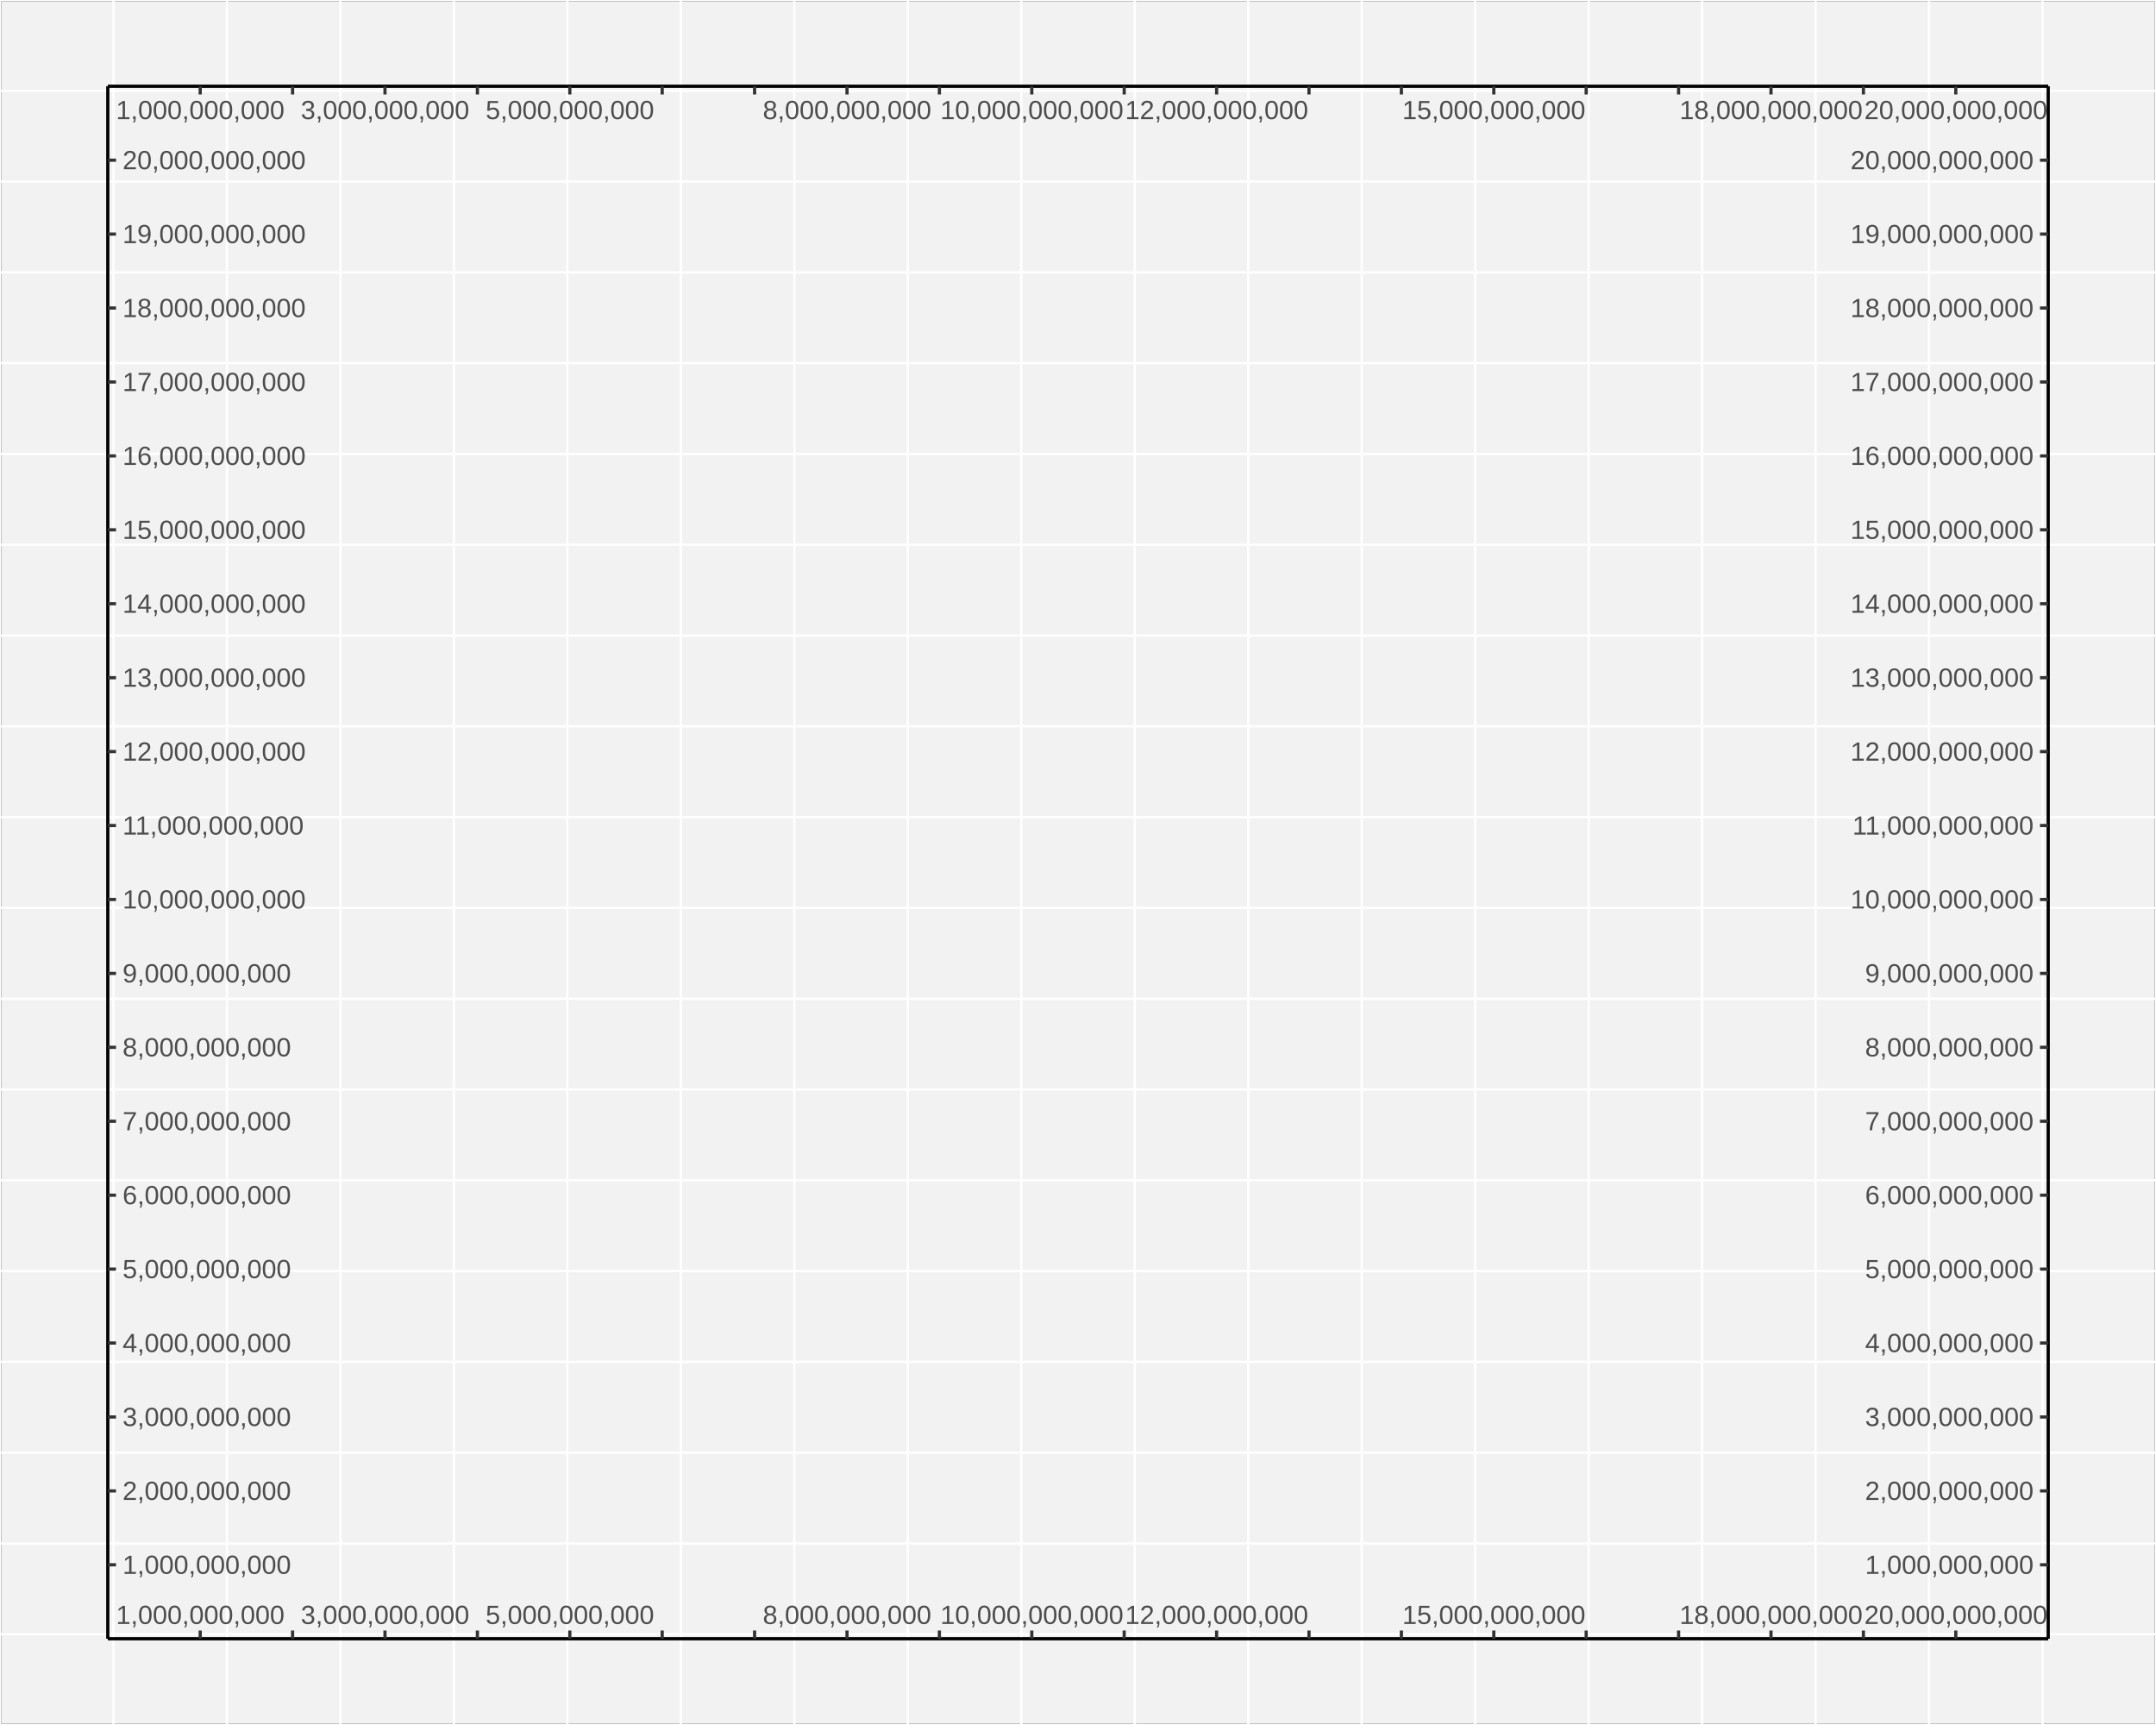
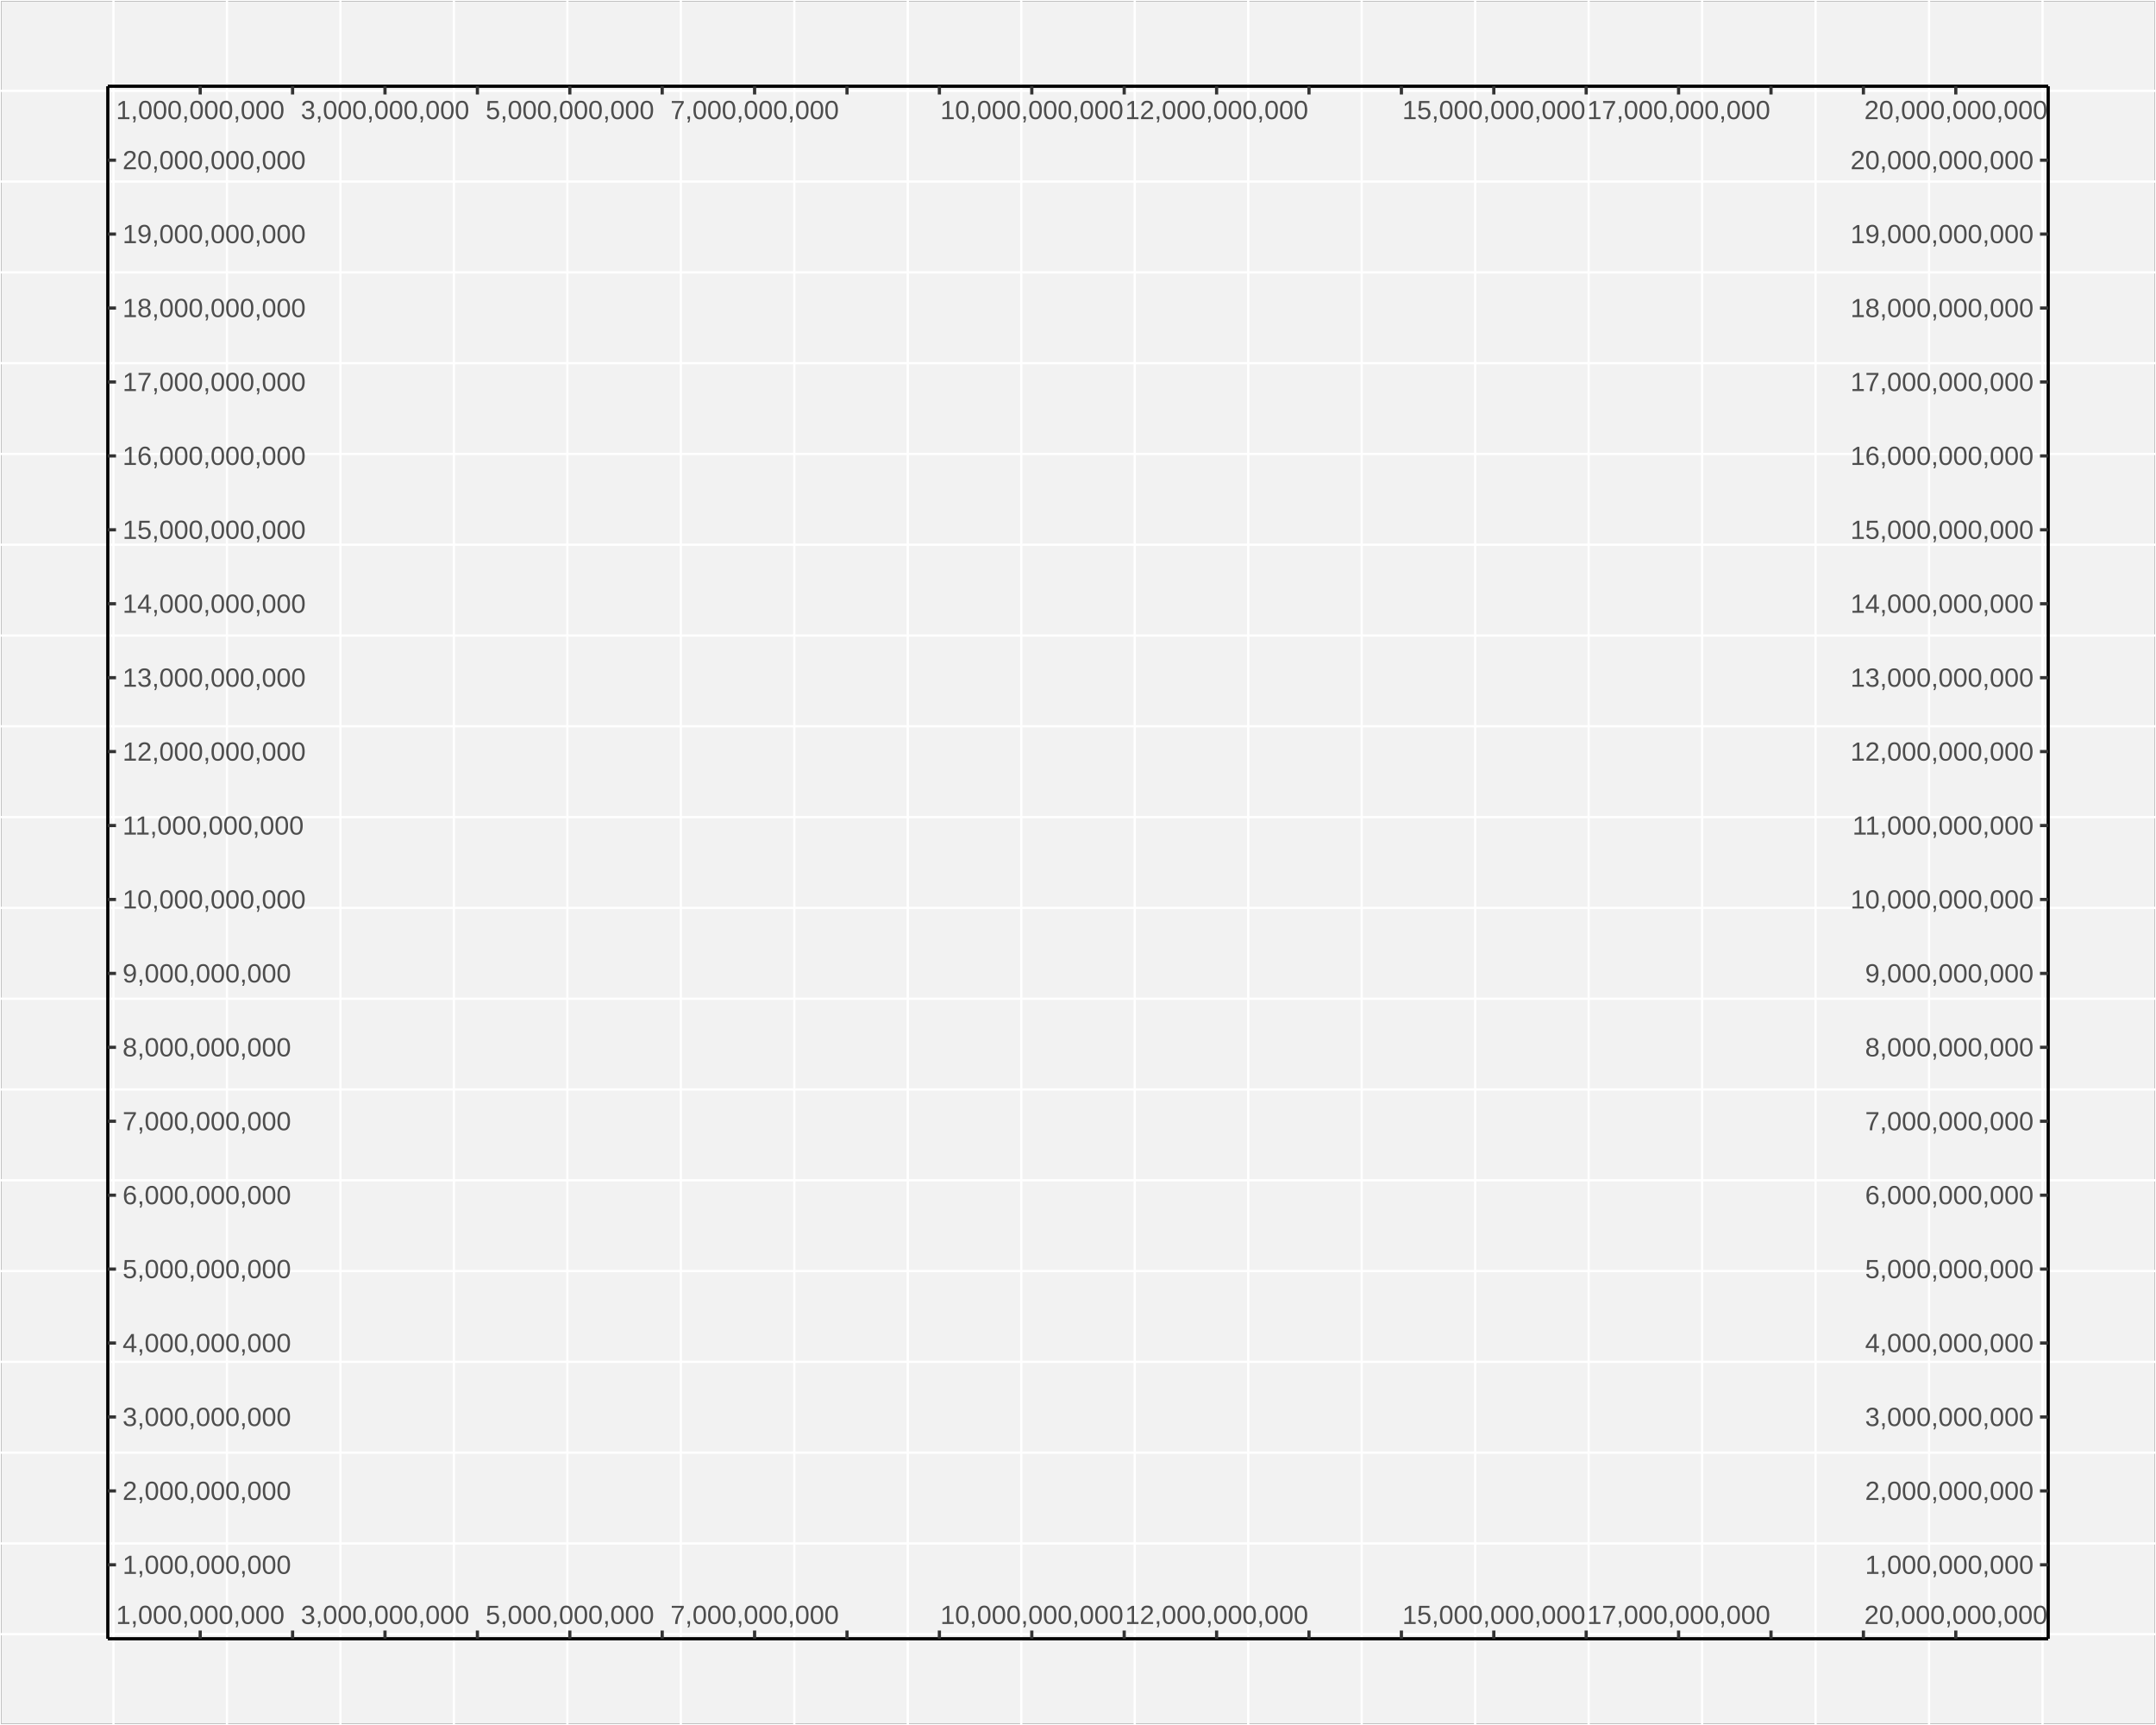
<svg xmlns="http://www.w3.org/2000/svg" viewBox="0 0 720.00 576.00">
  <defs>
    <style type="text/css">
    line, polyline, polygon, path, rect, circle {
      fill: none;
      stroke: #000000;
      stroke-linecap: round;
      stroke-linejoin: round;
      stroke-miterlimit: 10.00;
    }
  </style>
  </defs>
  <rect width="100%" height="100%" style="stroke: none; fill: #FFFFFF;" />
  <rect x="0.00" y="0.00" width="720.00" height="576.00" style="stroke-width: 0.75; fill: #F2F2F2;" />
  <line x1="0.00" y1="576.00" x2="0.00" y2="0.00" style="stroke-width: 0.75; stroke: #FFFFFF;" />
  <line x1="37.89" y1="576.00" x2="37.89" y2="0.00" style="stroke-width: 0.75; stroke: #FFFFFF;" />
  <line x1="75.79" y1="576.00" x2="75.79" y2="0.00" style="stroke-width: 0.75; stroke: #FFFFFF;" />
  <line x1="113.68" y1="576.00" x2="113.68" y2="0.00" style="stroke-width: 0.75; stroke: #FFFFFF;" />
  <line x1="151.58" y1="576.00" x2="151.58" y2="0.00" style="stroke-width: 0.75; stroke: #FFFFFF;" />
  <line x1="189.47" y1="576.00" x2="189.47" y2="0.00" style="stroke-width: 0.75; stroke: #FFFFFF;" />
  <line x1="227.37" y1="576.00" x2="227.37" y2="0.00" style="stroke-width: 0.75; stroke: #FFFFFF;" />
  <line x1="265.26" y1="576.00" x2="265.26" y2="0.00" style="stroke-width: 0.75; stroke: #FFFFFF;" />
  <line x1="303.16" y1="576.00" x2="303.16" y2="0.00" style="stroke-width: 0.75; stroke: #FFFFFF;" />
  <line x1="341.05" y1="576.00" x2="341.05" y2="0.00" style="stroke-width: 0.75; stroke: #FFFFFF;" />
  <line x1="378.95" y1="576.00" x2="378.95" y2="0.00" style="stroke-width: 0.75; stroke: #FFFFFF;" />
  <line x1="416.84" y1="576.00" x2="416.84" y2="0.00" style="stroke-width: 0.75; stroke: #FFFFFF;" />
  <line x1="454.74" y1="576.00" x2="454.74" y2="0.00" style="stroke-width: 0.75; stroke: #FFFFFF;" />
  <line x1="492.63" y1="576.00" x2="492.63" y2="0.00" style="stroke-width: 0.75; stroke: #FFFFFF;" />
  <line x1="530.53" y1="576.00" x2="530.53" y2="0.00" style="stroke-width: 0.75; stroke: #FFFFFF;" />
  <line x1="568.42" y1="576.00" x2="568.42" y2="0.00" style="stroke-width: 0.75; stroke: #FFFFFF;" />
  <line x1="606.32" y1="576.00" x2="606.32" y2="0.00" style="stroke-width: 0.75; stroke: #FFFFFF;" />
  <line x1="644.21" y1="576.00" x2="644.21" y2="0.00" style="stroke-width: 0.75; stroke: #FFFFFF;" />
  <line x1="682.11" y1="576.00" x2="682.11" y2="0.00" style="stroke-width: 0.75; stroke: #FFFFFF;" />
  <line x1="720.00" y1="576.00" x2="720.00" y2="0.00" style="stroke-width: 0.75; stroke: #FFFFFF;" />
  <line x1="0.00" y1="576.00" x2="720.00" y2="576.00" style="stroke-width: 0.75; stroke: #FFFFFF;" />
  <line x1="0.00" y1="545.68" x2="720.00" y2="545.68" style="stroke-width: 0.75; stroke: #FFFFFF;" />
  <line x1="0.00" y1="515.37" x2="720.00" y2="515.37" style="stroke-width: 0.75; stroke: #FFFFFF;" />
  <line x1="0.00" y1="485.05" x2="720.00" y2="485.05" style="stroke-width: 0.75; stroke: #FFFFFF;" />
  <line x1="0.00" y1="454.74" x2="720.00" y2="454.74" style="stroke-width: 0.75; stroke: #FFFFFF;" />
  <line x1="0.00" y1="424.42" x2="720.00" y2="424.42" style="stroke-width: 0.75; stroke: #FFFFFF;" />
  <line x1="0.00" y1="394.11" x2="720.00" y2="394.11" style="stroke-width: 0.75; stroke: #FFFFFF;" />
  <line x1="0.00" y1="363.79" x2="720.00" y2="363.79" style="stroke-width: 0.75; stroke: #FFFFFF;" />
  <line x1="0.00" y1="333.47" x2="720.00" y2="333.47" style="stroke-width: 0.75; stroke: #FFFFFF;" />
  <line x1="0.00" y1="303.16" x2="720.00" y2="303.16" style="stroke-width: 0.75; stroke: #FFFFFF;" />
  <line x1="0.00" y1="272.84" x2="720.00" y2="272.84" style="stroke-width: 0.75; stroke: #FFFFFF;" />
  <line x1="0.00" y1="242.53" x2="720.00" y2="242.53" style="stroke-width: 0.75; stroke: #FFFFFF;" />
  <line x1="0.00" y1="212.21" x2="720.00" y2="212.21" style="stroke-width: 0.75; stroke: #FFFFFF;" />
  <line x1="0.00" y1="181.89" x2="720.00" y2="181.89" style="stroke-width: 0.75; stroke: #FFFFFF;" />
  <line x1="0.00" y1="151.58" x2="720.00" y2="151.58" style="stroke-width: 0.75; stroke: #FFFFFF;" />
  <line x1="0.00" y1="121.26" x2="720.00" y2="121.26" style="stroke-width: 0.75; stroke: #FFFFFF;" />
  <line x1="0.00" y1="90.95" x2="720.00" y2="90.95" style="stroke-width: 0.75; stroke: #FFFFFF;" />
  <line x1="0.00" y1="60.63" x2="720.00" y2="60.63" style="stroke-width: 0.75; stroke: #FFFFFF;" />
  <line x1="0.00" y1="30.32" x2="720.00" y2="30.32" style="stroke-width: 0.75; stroke: #FFFFFF;" />
  <line x1="0.00" y1="0.00" x2="720.00" y2="0.00" style="stroke-width: 0.75; stroke: #FFFFFF;" />
  <polyline points="36.00,547.20 684.00,547.20 " style="stroke-width: 1.07; stroke-linecap: butt;" />
  <text x="38.75" y="542.27" style="font-size: 8.80px; fill: #4D4D4D; font-family: Liberation Sans;" textLength="56.22px" lengthAdjust="spacingAndGlyphs">1,000,000,000</text>
  <text x="622.59" y="542.27" style="font-size: 8.80px; fill: #4D4D4D; font-family: Liberation Sans;" textLength="61.11px" lengthAdjust="spacingAndGlyphs">20,000,000,000</text>
  <text x="314.02" y="542.27" style="font-size: 8.80px; fill: #4D4D4D; font-family: Liberation Sans;" textLength="61.11px" lengthAdjust="spacingAndGlyphs">10,000,000,000</text>
  <text x="162.18" y="542.27" style="font-size: 8.80px; fill: #4D4D4D; font-family: Liberation Sans;" textLength="56.22px" lengthAdjust="spacingAndGlyphs">5,000,000,000</text>
  <text x="100.46" y="542.27" style="font-size: 8.80px; fill: #4D4D4D; font-family: Liberation Sans;" textLength="56.22px" lengthAdjust="spacingAndGlyphs">3,000,000,000</text>
-   <text x="254.75" y="542.27" style="font-size: 8.80px; fill: #4D4D4D; font-family: Liberation Sans;" textLength="56.22px" lengthAdjust="spacingAndGlyphs">8,000,000,000</text>
+   <text x="223.89" y="542.27" style="font-size: 8.80px; fill: #4D4D4D; font-family: Liberation Sans;" textLength="56.22px" lengthAdjust="spacingAndGlyphs">7,000,000,000</text>
  <text x="468.30" y="542.27" style="font-size: 8.80px; fill: #4D4D4D; font-family: Liberation Sans;" textLength="61.11px" lengthAdjust="spacingAndGlyphs">15,000,000,000</text>
  <text x="375.73" y="542.27" style="font-size: 8.80px; fill: #4D4D4D; font-family: Liberation Sans;" textLength="61.11px" lengthAdjust="spacingAndGlyphs">12,000,000,000</text>
-   <text x="560.87" y="542.27" style="font-size: 8.80px; fill: #4D4D4D; font-family: Liberation Sans;" textLength="61.11px" lengthAdjust="spacingAndGlyphs">18,000,000,000</text>
+   <text x="530.02" y="542.27" style="font-size: 8.80px; fill: #4D4D4D; font-family: Liberation Sans;" textLength="61.11px" lengthAdjust="spacingAndGlyphs">17,000,000,000</text>
  <polyline points="66.86,547.20 66.86,544.46 " style="stroke-width: 1.07; stroke: #333333; stroke-linecap: butt;" />
  <polyline points="653.14,547.20 653.14,544.46 " style="stroke-width: 1.07; stroke: #333333; stroke-linecap: butt;" />
  <polyline points="344.57,547.20 344.57,544.46 " style="stroke-width: 1.07; stroke: #333333; stroke-linecap: butt;" />
-   <polyline points="97.71,547.20 97.71,544.46 " style="stroke-width: 1.07; stroke: #333333; stroke-linecap: butt;" />
-   <polyline points="313.71,547.20 313.71,544.46 " style="stroke-width: 1.07; stroke: #333333; stroke-linecap: butt;" />
  <polyline points="190.29,547.20 190.29,544.46 " style="stroke-width: 1.07; stroke: #333333; stroke-linecap: butt;" />
  <polyline points="128.57,547.20 128.57,544.46 " style="stroke-width: 1.07; stroke: #333333; stroke-linecap: butt;" />
+   <polyline points="97.71,547.20 97.71,544.46 " style="stroke-width: 1.07; stroke: #333333; stroke-linecap: butt;" />
  <polyline points="159.43,547.20 159.43,544.46 " style="stroke-width: 1.07; stroke: #333333; stroke-linecap: butt;" />
+   <polyline points="252.00,547.20 252.00,544.46 " style="stroke-width: 1.07; stroke: #333333; stroke-linecap: butt;" />
  <polyline points="221.14,547.20 221.14,544.46 " style="stroke-width: 1.07; stroke: #333333; stroke-linecap: butt;" />
  <polyline points="282.86,547.20 282.86,544.46 " style="stroke-width: 1.07; stroke: #333333; stroke-linecap: butt;" />
-   <polyline points="252.00,547.20 252.00,544.46 " style="stroke-width: 1.07; stroke: #333333; stroke-linecap: butt;" />
-   <polyline points="375.43,547.20 375.43,544.46 " style="stroke-width: 1.07; stroke: #333333; stroke-linecap: butt;" />
-   <polyline points="622.29,547.20 622.29,544.46 " style="stroke-width: 1.07; stroke: #333333; stroke-linecap: butt;" />
+   <polyline points="313.71,547.20 313.71,544.46 " style="stroke-width: 1.07; stroke: #333333; stroke-linecap: butt;" />
  <polyline points="498.86,547.20 498.86,544.46 " style="stroke-width: 1.07; stroke: #333333; stroke-linecap: butt;" />
  <polyline points="406.29,547.20 406.29,544.46 " style="stroke-width: 1.07; stroke: #333333; stroke-linecap: butt;" />
+   <polyline points="375.43,547.20 375.43,544.46 " style="stroke-width: 1.07; stroke: #333333; stroke-linecap: butt;" />
+   <polyline points="437.14,547.20 437.14,544.46 " style="stroke-width: 1.07; stroke: #333333; stroke-linecap: butt;" />
  <polyline points="468.00,547.20 468.00,544.46 " style="stroke-width: 1.07; stroke: #333333; stroke-linecap: butt;" />
-   <polyline points="437.14,547.20 437.14,544.46 " style="stroke-width: 1.07; stroke: #333333; stroke-linecap: butt;" />
+   <polyline points="560.57,547.20 560.57,544.46 " style="stroke-width: 1.07; stroke: #333333; stroke-linecap: butt;" />
  <polyline points="529.71,547.20 529.71,544.46 " style="stroke-width: 1.07; stroke: #333333; stroke-linecap: butt;" />
  <polyline points="591.43,547.20 591.43,544.46 " style="stroke-width: 1.07; stroke: #333333; stroke-linecap: butt;" />
-   <polyline points="560.57,547.20 560.57,544.46 " style="stroke-width: 1.07; stroke: #333333; stroke-linecap: butt;" />
+   <polyline points="622.29,547.20 622.29,544.46 " style="stroke-width: 1.07; stroke: #333333; stroke-linecap: butt;" />
  <polyline points="36.00,547.20 36.00,28.80 " style="stroke-width: 1.07; stroke-linecap: butt;" />
  <polyline points="36.00,522.51 38.74,522.51 " style="stroke-width: 1.07; stroke: #333333; stroke-linecap: butt;" />
  <polyline points="36.00,53.49 38.74,53.49 " style="stroke-width: 1.07; stroke: #333333; stroke-linecap: butt;" />
  <polyline points="36.00,300.34 38.74,300.34 " style="stroke-width: 1.07; stroke: #333333; stroke-linecap: butt;" />
-   <polyline points="36.00,497.83 38.74,497.83 " style="stroke-width: 1.07; stroke: #333333; stroke-linecap: butt;" />
-   <polyline points="36.00,325.03 38.74,325.03 " style="stroke-width: 1.07; stroke: #333333; stroke-linecap: butt;" />
  <polyline points="36.00,423.77 38.74,423.77 " style="stroke-width: 1.07; stroke: #333333; stroke-linecap: butt;" />
  <polyline points="36.00,473.14 38.74,473.14 " style="stroke-width: 1.07; stroke: #333333; stroke-linecap: butt;" />
+   <polyline points="36.00,497.83 38.74,497.83 " style="stroke-width: 1.07; stroke: #333333; stroke-linecap: butt;" />
  <polyline points="36.00,448.46 38.74,448.46 " style="stroke-width: 1.07; stroke: #333333; stroke-linecap: butt;" />
+   <polyline points="36.00,374.40 38.74,374.40 " style="stroke-width: 1.07; stroke: #333333; stroke-linecap: butt;" />
  <polyline points="36.00,399.09 38.74,399.09 " style="stroke-width: 1.07; stroke: #333333; stroke-linecap: butt;" />
  <polyline points="36.00,349.71 38.74,349.71 " style="stroke-width: 1.07; stroke: #333333; stroke-linecap: butt;" />
-   <polyline points="36.00,374.40 38.74,374.40 " style="stroke-width: 1.07; stroke: #333333; stroke-linecap: butt;" />
-   <polyline points="36.00,275.66 38.74,275.66 " style="stroke-width: 1.07; stroke: #333333; stroke-linecap: butt;" />
-   <polyline points="36.00,78.17 38.74,78.17 " style="stroke-width: 1.07; stroke: #333333; stroke-linecap: butt;" />
+   <polyline points="36.00,325.03 38.74,325.03 " style="stroke-width: 1.07; stroke: #333333; stroke-linecap: butt;" />
  <polyline points="36.00,176.91 38.74,176.91 " style="stroke-width: 1.07; stroke: #333333; stroke-linecap: butt;" />
  <polyline points="36.00,250.97 38.74,250.97 " style="stroke-width: 1.07; stroke: #333333; stroke-linecap: butt;" />
+   <polyline points="36.00,275.66 38.74,275.66 " style="stroke-width: 1.07; stroke: #333333; stroke-linecap: butt;" />
+   <polyline points="36.00,226.29 38.74,226.29 " style="stroke-width: 1.07; stroke: #333333; stroke-linecap: butt;" />
  <polyline points="36.00,201.60 38.74,201.60 " style="stroke-width: 1.07; stroke: #333333; stroke-linecap: butt;" />
-   <polyline points="36.00,226.29 38.74,226.29 " style="stroke-width: 1.07; stroke: #333333; stroke-linecap: butt;" />
+   <polyline points="36.00,127.54 38.74,127.54 " style="stroke-width: 1.07; stroke: #333333; stroke-linecap: butt;" />
  <polyline points="36.00,152.23 38.74,152.23 " style="stroke-width: 1.07; stroke: #333333; stroke-linecap: butt;" />
  <polyline points="36.00,102.86 38.74,102.86 " style="stroke-width: 1.07; stroke: #333333; stroke-linecap: butt;" />
-   <polyline points="36.00,127.54 38.74,127.54 " style="stroke-width: 1.07; stroke: #333333; stroke-linecap: butt;" />
+   <polyline points="36.00,78.17 38.74,78.17 " style="stroke-width: 1.07; stroke: #333333; stroke-linecap: butt;" />
  <text x="40.93" y="525.54" style="font-size: 8.80px; fill: #4D4D4D; font-family: Liberation Sans;" textLength="56.22px" lengthAdjust="spacingAndGlyphs">1,000,000,000</text>
  <text x="40.93" y="56.51" style="font-size: 8.80px; fill: #4D4D4D; font-family: Liberation Sans;" textLength="61.11px" lengthAdjust="spacingAndGlyphs">20,000,000,000</text>
  <text x="40.93" y="303.37" style="font-size: 8.80px; fill: #4D4D4D; font-family: Liberation Sans;" textLength="61.11px" lengthAdjust="spacingAndGlyphs">10,000,000,000</text>
-   <text x="40.93" y="500.85" style="font-size: 8.80px; fill: #4D4D4D; font-family: Liberation Sans;" textLength="56.22px" lengthAdjust="spacingAndGlyphs">2,000,000,000</text>
-   <text x="40.93" y="328.05" style="font-size: 8.80px; fill: #4D4D4D; font-family: Liberation Sans;" textLength="56.22px" lengthAdjust="spacingAndGlyphs">9,000,000,000</text>
  <text x="40.93" y="426.79" style="font-size: 8.80px; fill: #4D4D4D; font-family: Liberation Sans;" textLength="56.22px" lengthAdjust="spacingAndGlyphs">5,000,000,000</text>
  <text x="40.93" y="476.17" style="font-size: 8.80px; fill: #4D4D4D; font-family: Liberation Sans;" textLength="56.22px" lengthAdjust="spacingAndGlyphs">3,000,000,000</text>
+   <text x="40.93" y="500.85" style="font-size: 8.80px; fill: #4D4D4D; font-family: Liberation Sans;" textLength="56.22px" lengthAdjust="spacingAndGlyphs">2,000,000,000</text>
  <text x="40.93" y="451.48" style="font-size: 8.80px; fill: #4D4D4D; font-family: Liberation Sans;" textLength="56.22px" lengthAdjust="spacingAndGlyphs">4,000,000,000</text>
+   <text x="40.93" y="377.42" style="font-size: 8.80px; fill: #4D4D4D; font-family: Liberation Sans;" textLength="56.22px" lengthAdjust="spacingAndGlyphs">7,000,000,000</text>
  <text x="40.93" y="402.11" style="font-size: 8.80px; fill: #4D4D4D; font-family: Liberation Sans;" textLength="56.22px" lengthAdjust="spacingAndGlyphs">6,000,000,000</text>
  <text x="40.93" y="352.74" style="font-size: 8.80px; fill: #4D4D4D; font-family: Liberation Sans;" textLength="56.22px" lengthAdjust="spacingAndGlyphs">8,000,000,000</text>
-   <text x="40.93" y="377.42" style="font-size: 8.80px; fill: #4D4D4D; font-family: Liberation Sans;" textLength="56.22px" lengthAdjust="spacingAndGlyphs">7,000,000,000</text>
-   <text x="40.93" y="278.68" style="font-size: 8.80px; fill: #4D4D4D; font-family: Liberation Sans;" textLength="60.45px" lengthAdjust="spacingAndGlyphs">11,000,000,000</text>
-   <text x="40.93" y="81.19" style="font-size: 8.80px; fill: #4D4D4D; font-family: Liberation Sans;" textLength="61.11px" lengthAdjust="spacingAndGlyphs">19,000,000,000</text>
+   <text x="40.93" y="328.05" style="font-size: 8.80px; fill: #4D4D4D; font-family: Liberation Sans;" textLength="56.22px" lengthAdjust="spacingAndGlyphs">9,000,000,000</text>
  <text x="40.93" y="179.94" style="font-size: 8.80px; fill: #4D4D4D; font-family: Liberation Sans;" textLength="61.11px" lengthAdjust="spacingAndGlyphs">15,000,000,000</text>
  <text x="40.93" y="253.99" style="font-size: 8.80px; fill: #4D4D4D; font-family: Liberation Sans;" textLength="61.11px" lengthAdjust="spacingAndGlyphs">12,000,000,000</text>
+   <text x="40.93" y="278.68" style="font-size: 8.80px; fill: #4D4D4D; font-family: Liberation Sans;" textLength="60.45px" lengthAdjust="spacingAndGlyphs">11,000,000,000</text>
+   <text x="40.93" y="229.31" style="font-size: 8.80px; fill: #4D4D4D; font-family: Liberation Sans;" textLength="61.11px" lengthAdjust="spacingAndGlyphs">13,000,000,000</text>
  <text x="40.93" y="204.62" style="font-size: 8.80px; fill: #4D4D4D; font-family: Liberation Sans;" textLength="61.11px" lengthAdjust="spacingAndGlyphs">14,000,000,000</text>
-   <text x="40.93" y="229.31" style="font-size: 8.80px; fill: #4D4D4D; font-family: Liberation Sans;" textLength="61.11px" lengthAdjust="spacingAndGlyphs">13,000,000,000</text>
+   <text x="40.93" y="130.57" style="font-size: 8.80px; fill: #4D4D4D; font-family: Liberation Sans;" textLength="61.11px" lengthAdjust="spacingAndGlyphs">17,000,000,000</text>
  <text x="40.93" y="155.25" style="font-size: 8.80px; fill: #4D4D4D; font-family: Liberation Sans;" textLength="61.11px" lengthAdjust="spacingAndGlyphs">16,000,000,000</text>
  <text x="40.93" y="105.88" style="font-size: 8.80px; fill: #4D4D4D; font-family: Liberation Sans;" textLength="61.11px" lengthAdjust="spacingAndGlyphs">18,000,000,000</text>
-   <text x="40.93" y="130.57" style="font-size: 8.80px; fill: #4D4D4D; font-family: Liberation Sans;" textLength="61.11px" lengthAdjust="spacingAndGlyphs">17,000,000,000</text>
+   <text x="40.93" y="81.19" style="font-size: 8.80px; fill: #4D4D4D; font-family: Liberation Sans;" textLength="61.11px" lengthAdjust="spacingAndGlyphs">19,000,000,000</text>
  <polyline points="36.00,28.80 684.00,28.80 " style="stroke-width: 1.07; stroke-linecap: butt;" />
  <polyline points="66.86,31.54 66.86,28.80 " style="stroke-width: 1.07; stroke: #333333; stroke-linecap: butt;" />
  <polyline points="653.14,31.54 653.14,28.80 " style="stroke-width: 1.07; stroke: #333333; stroke-linecap: butt;" />
  <polyline points="344.57,31.54 344.57,28.80 " style="stroke-width: 1.07; stroke: #333333; stroke-linecap: butt;" />
-   <polyline points="97.71,31.54 97.71,28.80 " style="stroke-width: 1.07; stroke: #333333; stroke-linecap: butt;" />
-   <polyline points="313.71,31.54 313.71,28.80 " style="stroke-width: 1.07; stroke: #333333; stroke-linecap: butt;" />
  <polyline points="190.29,31.54 190.29,28.80 " style="stroke-width: 1.07; stroke: #333333; stroke-linecap: butt;" />
  <polyline points="128.57,31.54 128.57,28.80 " style="stroke-width: 1.07; stroke: #333333; stroke-linecap: butt;" />
+   <polyline points="97.71,31.54 97.71,28.80 " style="stroke-width: 1.07; stroke: #333333; stroke-linecap: butt;" />
  <polyline points="159.43,31.54 159.43,28.80 " style="stroke-width: 1.07; stroke: #333333; stroke-linecap: butt;" />
+   <polyline points="252.00,31.54 252.00,28.80 " style="stroke-width: 1.07; stroke: #333333; stroke-linecap: butt;" />
  <polyline points="221.14,31.54 221.14,28.80 " style="stroke-width: 1.07; stroke: #333333; stroke-linecap: butt;" />
  <polyline points="282.86,31.54 282.86,28.80 " style="stroke-width: 1.07; stroke: #333333; stroke-linecap: butt;" />
-   <polyline points="252.00,31.54 252.00,28.80 " style="stroke-width: 1.07; stroke: #333333; stroke-linecap: butt;" />
-   <polyline points="375.43,31.54 375.43,28.80 " style="stroke-width: 1.07; stroke: #333333; stroke-linecap: butt;" />
-   <polyline points="622.29,31.54 622.29,28.80 " style="stroke-width: 1.07; stroke: #333333; stroke-linecap: butt;" />
+   <polyline points="313.71,31.54 313.71,28.80 " style="stroke-width: 1.07; stroke: #333333; stroke-linecap: butt;" />
  <polyline points="498.86,31.54 498.86,28.80 " style="stroke-width: 1.07; stroke: #333333; stroke-linecap: butt;" />
  <polyline points="406.29,31.54 406.29,28.80 " style="stroke-width: 1.07; stroke: #333333; stroke-linecap: butt;" />
+   <polyline points="375.43,31.54 375.43,28.80 " style="stroke-width: 1.07; stroke: #333333; stroke-linecap: butt;" />
+   <polyline points="437.14,31.54 437.14,28.80 " style="stroke-width: 1.07; stroke: #333333; stroke-linecap: butt;" />
  <polyline points="468.00,31.54 468.00,28.80 " style="stroke-width: 1.07; stroke: #333333; stroke-linecap: butt;" />
-   <polyline points="437.14,31.54 437.14,28.80 " style="stroke-width: 1.07; stroke: #333333; stroke-linecap: butt;" />
+   <polyline points="560.57,31.54 560.57,28.80 " style="stroke-width: 1.07; stroke: #333333; stroke-linecap: butt;" />
  <polyline points="529.71,31.54 529.71,28.80 " style="stroke-width: 1.07; stroke: #333333; stroke-linecap: butt;" />
  <polyline points="591.43,31.54 591.43,28.80 " style="stroke-width: 1.07; stroke: #333333; stroke-linecap: butt;" />
-   <polyline points="560.57,31.54 560.57,28.80 " style="stroke-width: 1.07; stroke: #333333; stroke-linecap: butt;" />
+   <polyline points="622.29,31.54 622.29,28.80 " style="stroke-width: 1.07; stroke: #333333; stroke-linecap: butt;" />
  <text x="38.75" y="39.78" style="font-size: 8.80px; fill: #4D4D4D; font-family: Liberation Sans;" textLength="56.22px" lengthAdjust="spacingAndGlyphs">1,000,000,000</text>
  <text x="622.59" y="39.78" style="font-size: 8.80px; fill: #4D4D4D; font-family: Liberation Sans;" textLength="61.11px" lengthAdjust="spacingAndGlyphs">20,000,000,000</text>
  <text x="314.02" y="39.78" style="font-size: 8.80px; fill: #4D4D4D; font-family: Liberation Sans;" textLength="61.11px" lengthAdjust="spacingAndGlyphs">10,000,000,000</text>
  <text x="162.18" y="39.78" style="font-size: 8.80px; fill: #4D4D4D; font-family: Liberation Sans;" textLength="56.22px" lengthAdjust="spacingAndGlyphs">5,000,000,000</text>
  <text x="100.46" y="39.78" style="font-size: 8.80px; fill: #4D4D4D; font-family: Liberation Sans;" textLength="56.22px" lengthAdjust="spacingAndGlyphs">3,000,000,000</text>
-   <text x="254.75" y="39.78" style="font-size: 8.80px; fill: #4D4D4D; font-family: Liberation Sans;" textLength="56.22px" lengthAdjust="spacingAndGlyphs">8,000,000,000</text>
+   <text x="223.89" y="39.78" style="font-size: 8.80px; fill: #4D4D4D; font-family: Liberation Sans;" textLength="56.22px" lengthAdjust="spacingAndGlyphs">7,000,000,000</text>
  <text x="468.30" y="39.78" style="font-size: 8.80px; fill: #4D4D4D; font-family: Liberation Sans;" textLength="61.11px" lengthAdjust="spacingAndGlyphs">15,000,000,000</text>
  <text x="375.73" y="39.78" style="font-size: 8.80px; fill: #4D4D4D; font-family: Liberation Sans;" textLength="61.11px" lengthAdjust="spacingAndGlyphs">12,000,000,000</text>
-   <text x="560.87" y="39.78" style="font-size: 8.80px; fill: #4D4D4D; font-family: Liberation Sans;" textLength="61.11px" lengthAdjust="spacingAndGlyphs">18,000,000,000</text>
+   <text x="530.02" y="39.78" style="font-size: 8.80px; fill: #4D4D4D; font-family: Liberation Sans;" textLength="61.11px" lengthAdjust="spacingAndGlyphs">17,000,000,000</text>
  <polyline points="684.00,547.20 684.00,28.80 " style="stroke-width: 1.07; stroke-linecap: butt;" />
  <text x="622.85" y="525.54" style="font-size: 8.80px; fill: #4D4D4D; font-family: Liberation Sans;" textLength="56.22px" lengthAdjust="spacingAndGlyphs">1,000,000,000</text>
  <text x="617.96" y="56.51" style="font-size: 8.80px; fill: #4D4D4D; font-family: Liberation Sans;" textLength="61.11px" lengthAdjust="spacingAndGlyphs">20,000,000,000</text>
  <text x="617.96" y="303.37" style="font-size: 8.80px; fill: #4D4D4D; font-family: Liberation Sans;" textLength="61.11px" lengthAdjust="spacingAndGlyphs">10,000,000,000</text>
-   <text x="622.85" y="500.85" style="font-size: 8.80px; fill: #4D4D4D; font-family: Liberation Sans;" textLength="56.22px" lengthAdjust="spacingAndGlyphs">2,000,000,000</text>
-   <text x="622.85" y="328.05" style="font-size: 8.80px; fill: #4D4D4D; font-family: Liberation Sans;" textLength="56.22px" lengthAdjust="spacingAndGlyphs">9,000,000,000</text>
  <text x="622.85" y="426.79" style="font-size: 8.80px; fill: #4D4D4D; font-family: Liberation Sans;" textLength="56.22px" lengthAdjust="spacingAndGlyphs">5,000,000,000</text>
  <text x="622.85" y="476.17" style="font-size: 8.80px; fill: #4D4D4D; font-family: Liberation Sans;" textLength="56.22px" lengthAdjust="spacingAndGlyphs">3,000,000,000</text>
+   <text x="622.85" y="500.85" style="font-size: 8.80px; fill: #4D4D4D; font-family: Liberation Sans;" textLength="56.22px" lengthAdjust="spacingAndGlyphs">2,000,000,000</text>
  <text x="622.85" y="451.48" style="font-size: 8.80px; fill: #4D4D4D; font-family: Liberation Sans;" textLength="56.22px" lengthAdjust="spacingAndGlyphs">4,000,000,000</text>
+   <text x="622.85" y="377.42" style="font-size: 8.80px; fill: #4D4D4D; font-family: Liberation Sans;" textLength="56.22px" lengthAdjust="spacingAndGlyphs">7,000,000,000</text>
  <text x="622.85" y="402.11" style="font-size: 8.80px; fill: #4D4D4D; font-family: Liberation Sans;" textLength="56.22px" lengthAdjust="spacingAndGlyphs">6,000,000,000</text>
  <text x="622.85" y="352.74" style="font-size: 8.80px; fill: #4D4D4D; font-family: Liberation Sans;" textLength="56.22px" lengthAdjust="spacingAndGlyphs">8,000,000,000</text>
-   <text x="622.85" y="377.42" style="font-size: 8.80px; fill: #4D4D4D; font-family: Liberation Sans;" textLength="56.22px" lengthAdjust="spacingAndGlyphs">7,000,000,000</text>
-   <text x="618.62" y="278.68" style="font-size: 8.80px; fill: #4D4D4D; font-family: Liberation Sans;" textLength="60.45px" lengthAdjust="spacingAndGlyphs">11,000,000,000</text>
-   <text x="617.96" y="81.19" style="font-size: 8.80px; fill: #4D4D4D; font-family: Liberation Sans;" textLength="61.11px" lengthAdjust="spacingAndGlyphs">19,000,000,000</text>
+   <text x="622.85" y="328.05" style="font-size: 8.80px; fill: #4D4D4D; font-family: Liberation Sans;" textLength="56.22px" lengthAdjust="spacingAndGlyphs">9,000,000,000</text>
  <text x="617.96" y="179.94" style="font-size: 8.80px; fill: #4D4D4D; font-family: Liberation Sans;" textLength="61.11px" lengthAdjust="spacingAndGlyphs">15,000,000,000</text>
  <text x="617.96" y="253.99" style="font-size: 8.80px; fill: #4D4D4D; font-family: Liberation Sans;" textLength="61.11px" lengthAdjust="spacingAndGlyphs">12,000,000,000</text>
+   <text x="618.62" y="278.68" style="font-size: 8.80px; fill: #4D4D4D; font-family: Liberation Sans;" textLength="60.45px" lengthAdjust="spacingAndGlyphs">11,000,000,000</text>
+   <text x="617.96" y="229.31" style="font-size: 8.80px; fill: #4D4D4D; font-family: Liberation Sans;" textLength="61.11px" lengthAdjust="spacingAndGlyphs">13,000,000,000</text>
  <text x="617.96" y="204.62" style="font-size: 8.80px; fill: #4D4D4D; font-family: Liberation Sans;" textLength="61.11px" lengthAdjust="spacingAndGlyphs">14,000,000,000</text>
-   <text x="617.96" y="229.31" style="font-size: 8.80px; fill: #4D4D4D; font-family: Liberation Sans;" textLength="61.11px" lengthAdjust="spacingAndGlyphs">13,000,000,000</text>
+   <text x="617.96" y="130.57" style="font-size: 8.80px; fill: #4D4D4D; font-family: Liberation Sans;" textLength="61.11px" lengthAdjust="spacingAndGlyphs">17,000,000,000</text>
  <text x="617.96" y="155.25" style="font-size: 8.80px; fill: #4D4D4D; font-family: Liberation Sans;" textLength="61.11px" lengthAdjust="spacingAndGlyphs">16,000,000,000</text>
  <text x="617.96" y="105.88" style="font-size: 8.80px; fill: #4D4D4D; font-family: Liberation Sans;" textLength="61.11px" lengthAdjust="spacingAndGlyphs">18,000,000,000</text>
-   <text x="617.96" y="130.57" style="font-size: 8.80px; fill: #4D4D4D; font-family: Liberation Sans;" textLength="61.11px" lengthAdjust="spacingAndGlyphs">17,000,000,000</text>
+   <text x="617.96" y="81.19" style="font-size: 8.80px; fill: #4D4D4D; font-family: Liberation Sans;" textLength="61.11px" lengthAdjust="spacingAndGlyphs">19,000,000,000</text>
  <polyline points="681.26,522.51 684.00,522.51 " style="stroke-width: 1.07; stroke: #333333; stroke-linecap: butt;" />
  <polyline points="681.26,53.49 684.00,53.49 " style="stroke-width: 1.07; stroke: #333333; stroke-linecap: butt;" />
  <polyline points="681.26,300.34 684.00,300.34 " style="stroke-width: 1.07; stroke: #333333; stroke-linecap: butt;" />
-   <polyline points="681.26,497.83 684.00,497.83 " style="stroke-width: 1.07; stroke: #333333; stroke-linecap: butt;" />
-   <polyline points="681.26,325.03 684.00,325.03 " style="stroke-width: 1.07; stroke: #333333; stroke-linecap: butt;" />
  <polyline points="681.26,423.77 684.00,423.77 " style="stroke-width: 1.07; stroke: #333333; stroke-linecap: butt;" />
  <polyline points="681.26,473.14 684.00,473.14 " style="stroke-width: 1.07; stroke: #333333; stroke-linecap: butt;" />
+   <polyline points="681.26,497.83 684.00,497.83 " style="stroke-width: 1.07; stroke: #333333; stroke-linecap: butt;" />
  <polyline points="681.26,448.46 684.00,448.46 " style="stroke-width: 1.07; stroke: #333333; stroke-linecap: butt;" />
+   <polyline points="681.26,374.40 684.00,374.40 " style="stroke-width: 1.07; stroke: #333333; stroke-linecap: butt;" />
  <polyline points="681.26,399.09 684.00,399.09 " style="stroke-width: 1.07; stroke: #333333; stroke-linecap: butt;" />
  <polyline points="681.26,349.71 684.00,349.71 " style="stroke-width: 1.07; stroke: #333333; stroke-linecap: butt;" />
-   <polyline points="681.26,374.40 684.00,374.40 " style="stroke-width: 1.07; stroke: #333333; stroke-linecap: butt;" />
-   <polyline points="681.26,275.66 684.00,275.66 " style="stroke-width: 1.07; stroke: #333333; stroke-linecap: butt;" />
-   <polyline points="681.26,78.17 684.00,78.17 " style="stroke-width: 1.07; stroke: #333333; stroke-linecap: butt;" />
+   <polyline points="681.26,325.03 684.00,325.03 " style="stroke-width: 1.07; stroke: #333333; stroke-linecap: butt;" />
  <polyline points="681.26,176.91 684.00,176.91 " style="stroke-width: 1.07; stroke: #333333; stroke-linecap: butt;" />
  <polyline points="681.26,250.97 684.00,250.97 " style="stroke-width: 1.07; stroke: #333333; stroke-linecap: butt;" />
+   <polyline points="681.26,275.66 684.00,275.66 " style="stroke-width: 1.07; stroke: #333333; stroke-linecap: butt;" />
+   <polyline points="681.26,226.29 684.00,226.29 " style="stroke-width: 1.07; stroke: #333333; stroke-linecap: butt;" />
  <polyline points="681.26,201.60 684.00,201.60 " style="stroke-width: 1.07; stroke: #333333; stroke-linecap: butt;" />
-   <polyline points="681.26,226.29 684.00,226.29 " style="stroke-width: 1.07; stroke: #333333; stroke-linecap: butt;" />
+   <polyline points="681.26,127.54 684.00,127.54 " style="stroke-width: 1.07; stroke: #333333; stroke-linecap: butt;" />
  <polyline points="681.26,152.23 684.00,152.23 " style="stroke-width: 1.07; stroke: #333333; stroke-linecap: butt;" />
  <polyline points="681.26,102.86 684.00,102.86 " style="stroke-width: 1.07; stroke: #333333; stroke-linecap: butt;" />
-   <polyline points="681.26,127.54 684.00,127.54 " style="stroke-width: 1.07; stroke: #333333; stroke-linecap: butt;" />
+   <polyline points="681.26,78.17 684.00,78.17 " style="stroke-width: 1.07; stroke: #333333; stroke-linecap: butt;" />
</svg>
